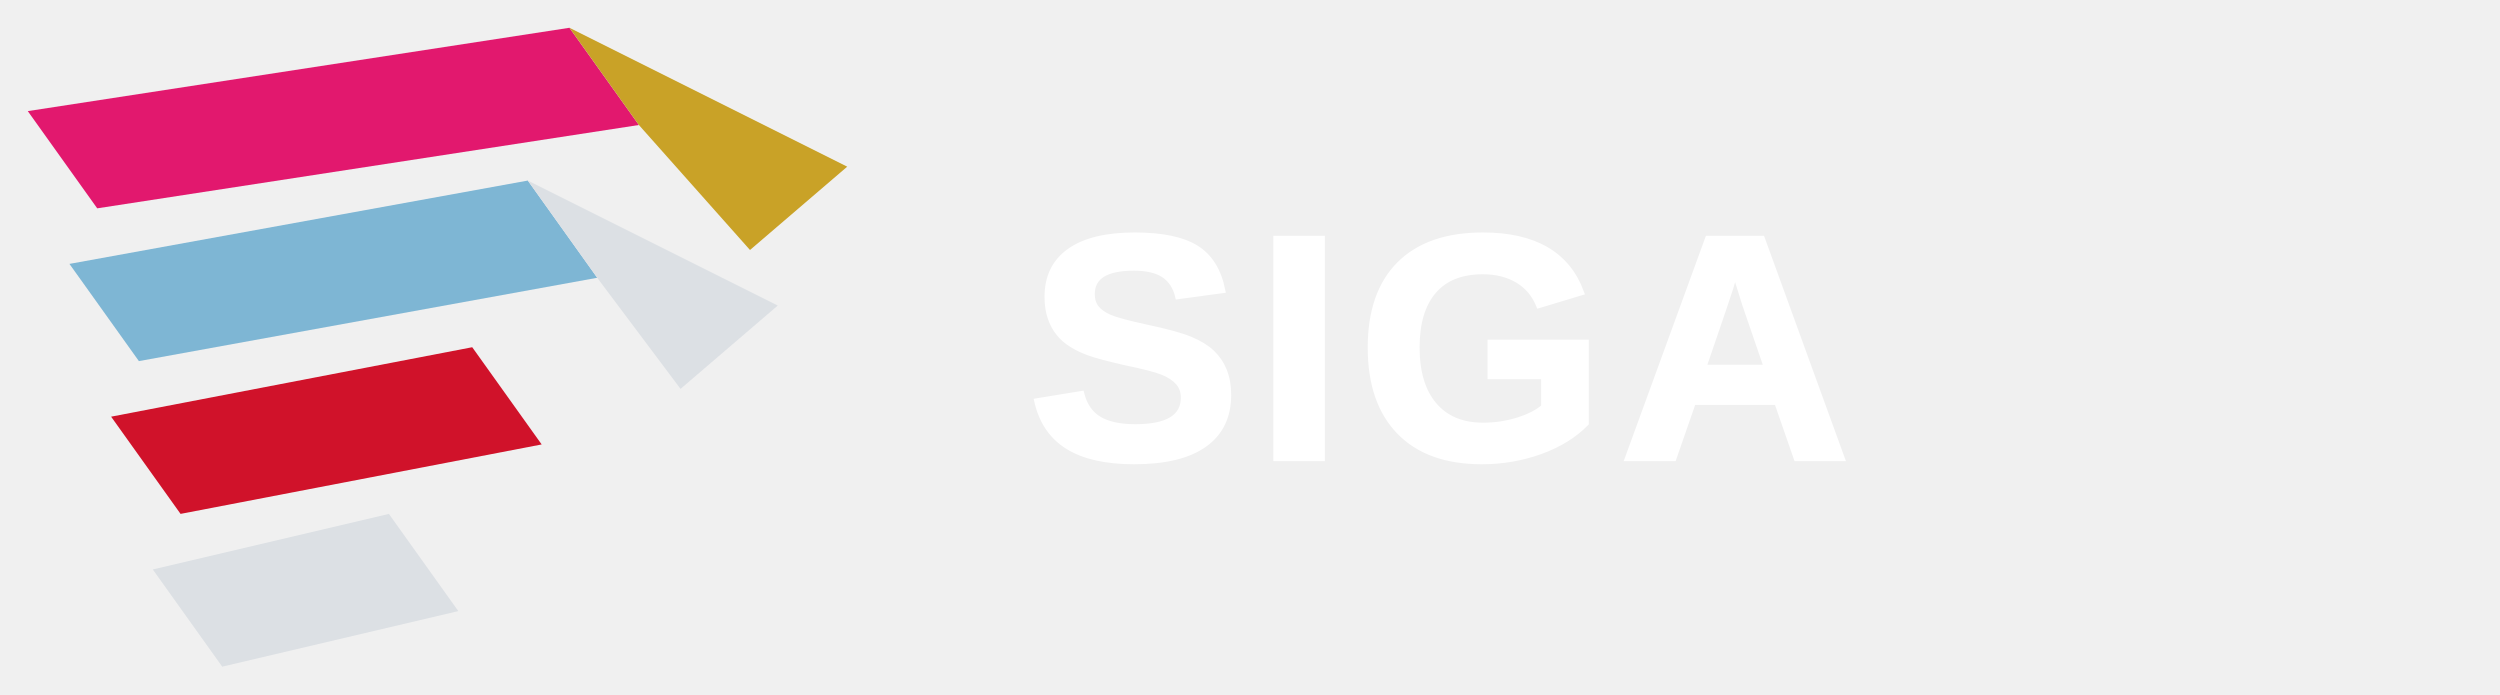
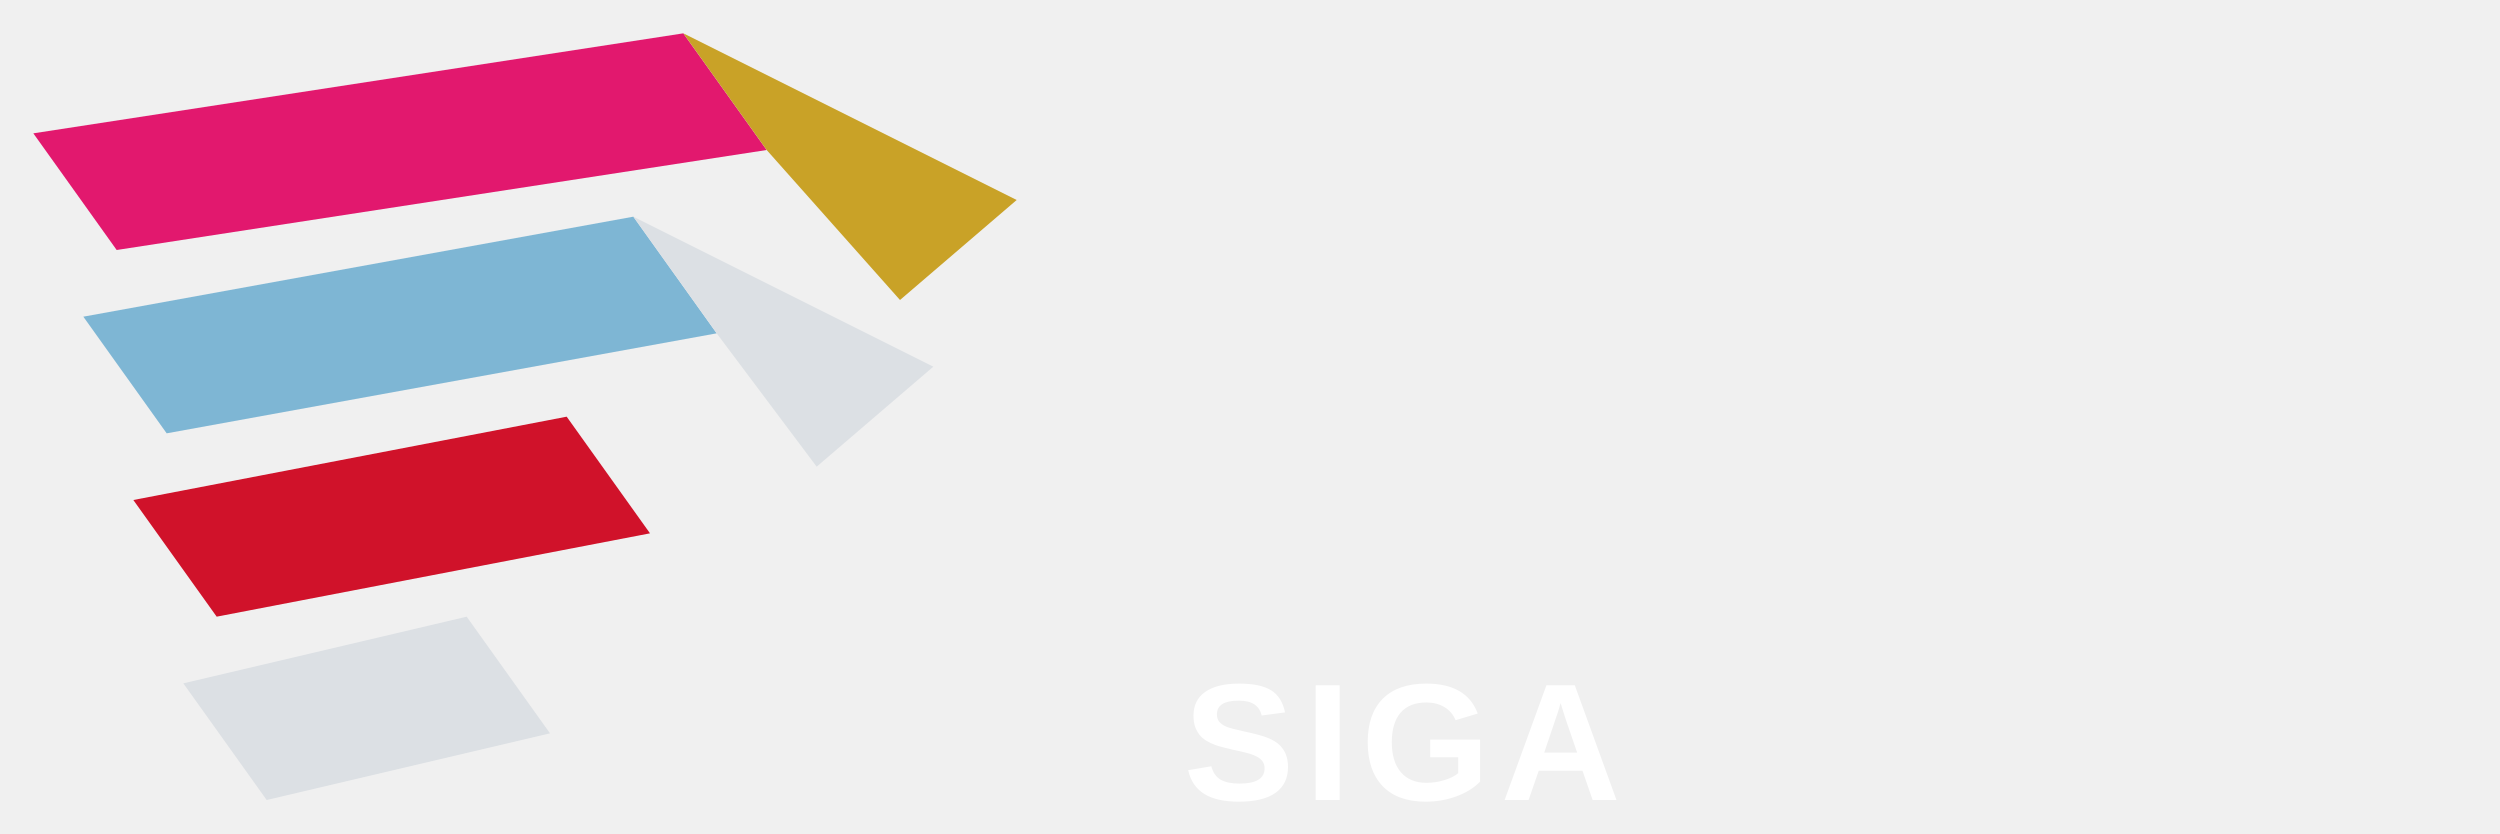
- <svg xmlns="http://www.w3.org/2000/svg" viewBox="0 0 360 100" role="img" aria-labelledby="sigaLightTitle">
+ <svg xmlns="http://www.w3.org/2000/svg" viewBox="0 0 300 100" role="img" aria-labelledby="sigaLightTitle">
  <g transform="translate(4 4)">
    <polygon fill="#e2186e" points="0,12 78,0 88,14 10,26" />
    <polygon fill="#c9a227" points="78,0 118,20 104,32 88,14" />
    <polygon fill="#7eb6d4" points="6,34 72,22 82,36 16,48" />
    <polygon fill="#dce0e4" points="72,22 108,40 94,52 82,36" />
    <polygon fill="#d0122a" points="12,56 64,46 74,60 22,70" />
    <polygon fill="#dce0e4" points="18,78 52,70 62,84 28,92" />
  </g>
-   <text x="148" y="66" fill="#ffffff" font-family="Arial Black, Arial, Helvetica, sans-serif" font-size="46" font-weight="900" letter-spacing="2" stroke="#ffffff" stroke-width="0.8" paint-order="stroke fill">SIGA</text>
+   <text x="142" y="96" fill="#ffffff" font-family="Arial Black, Arial, Helvetica, sans-serif" font-size="20" font-weight="900" letter-spacing="1.2">SIGA</text>
</svg>
